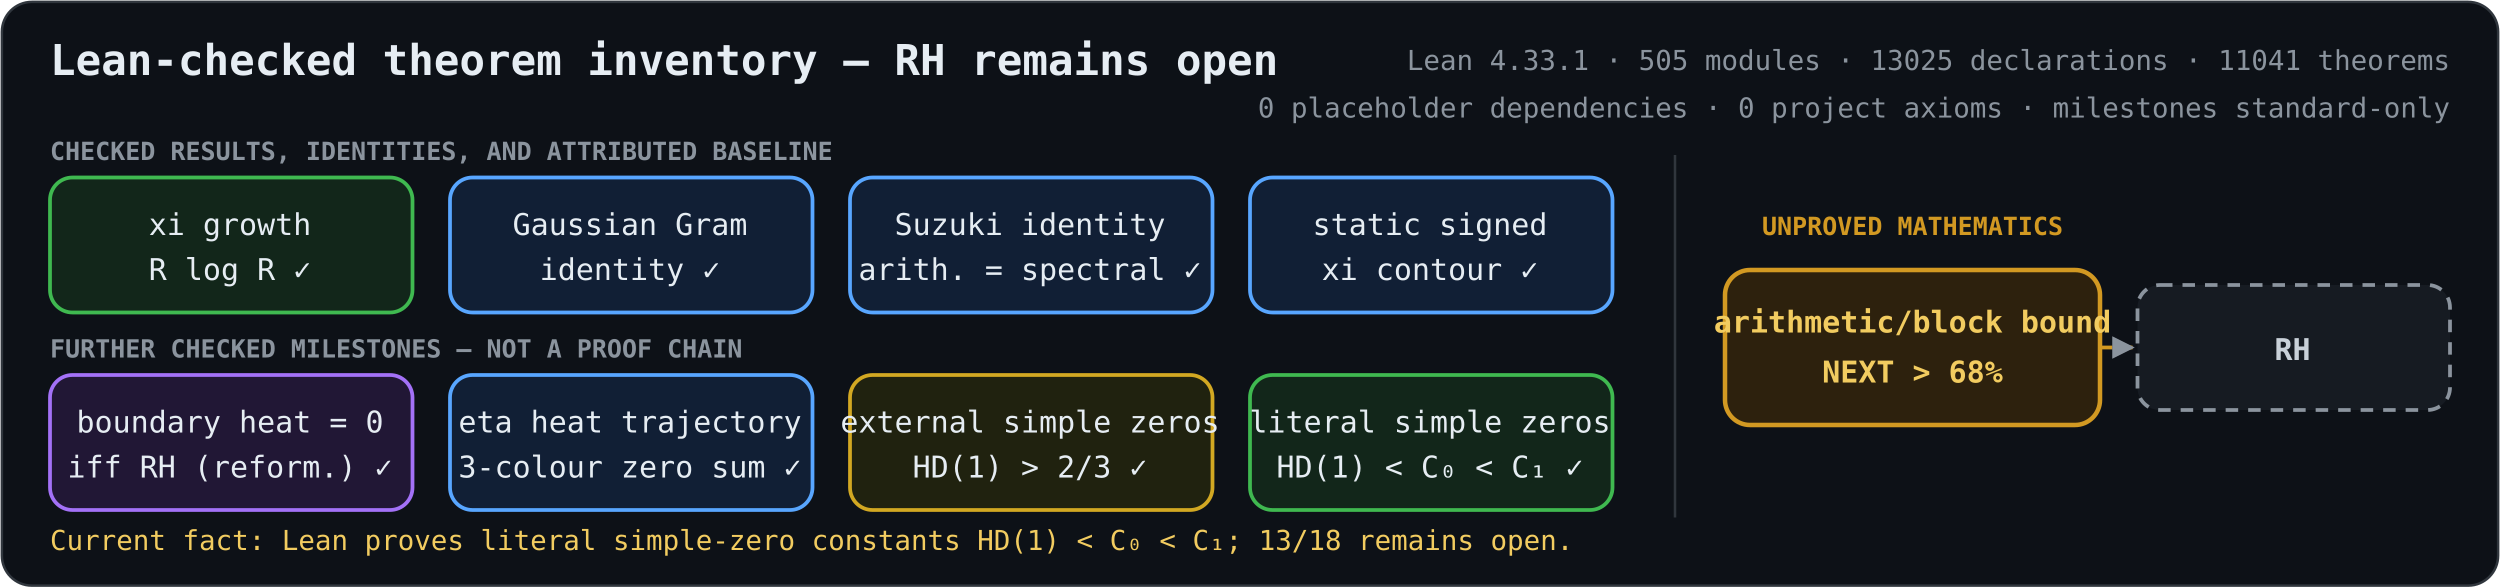
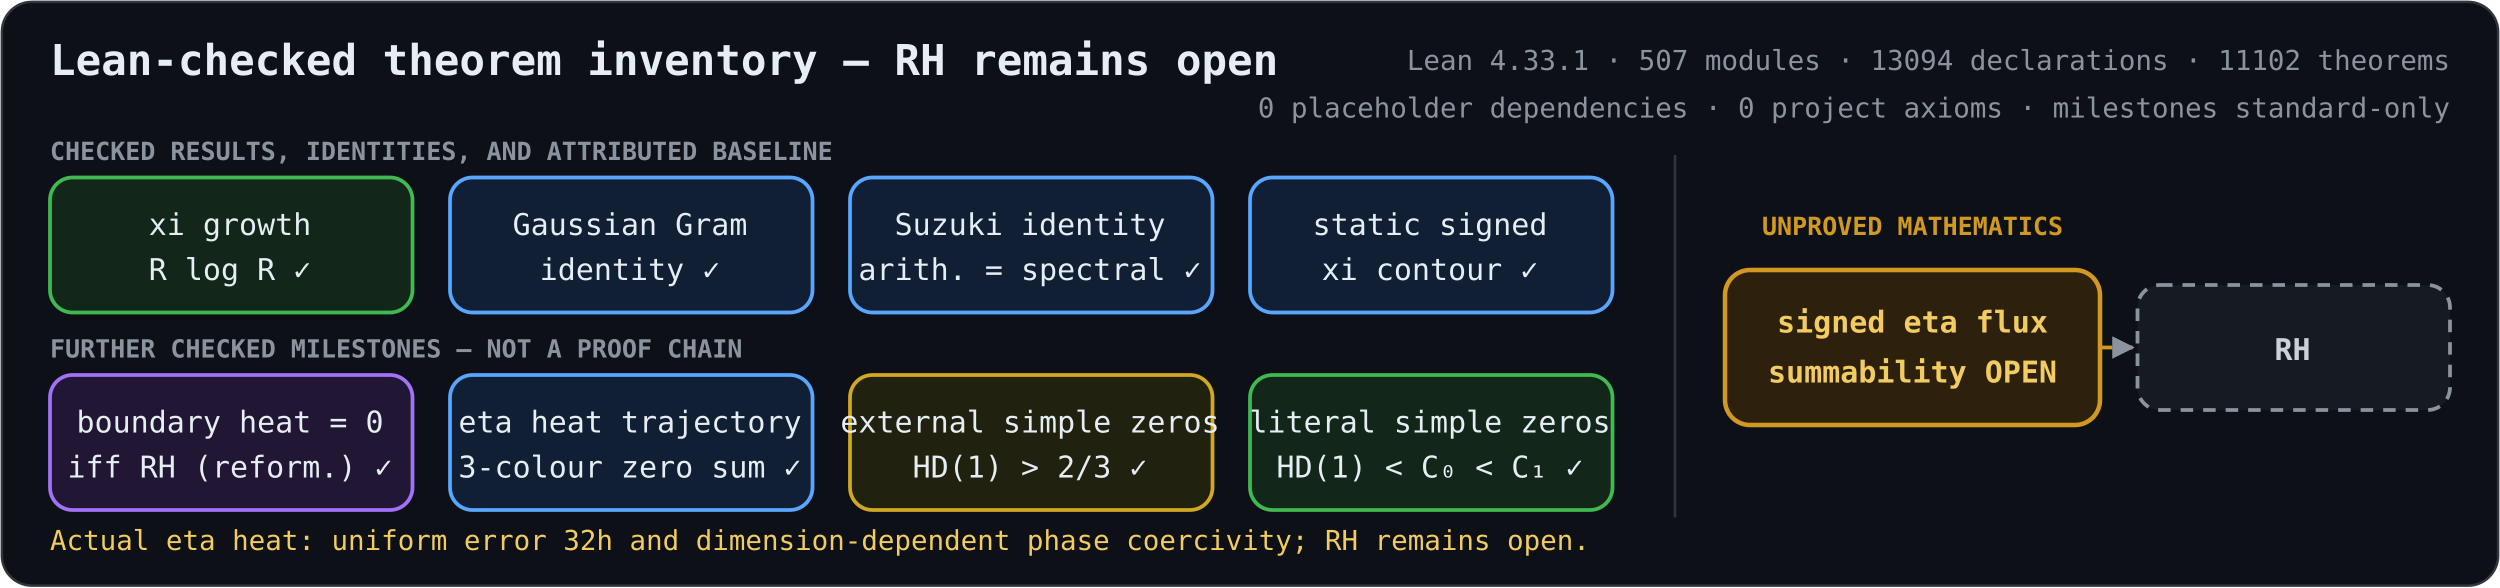
<svg xmlns="http://www.w3.org/2000/svg" role="img" aria-labelledby="title description" viewBox="0 0 1000 235">
  <defs>
    <marker id="arrow" viewBox="0 0 10 10" refX="9" refY="5" markerWidth="6" markerHeight="6" orient="auto-start-reverse">
      <path d="M 0 0 L 10 5 L 0 10 z" fill="#8b949e" />
    </marker>
    <style>
      .bg { fill: #0d1117; stroke: #30363d; }
      text { fill: #e6edf3; font-family: ui-monospace, SFMono-Regular, Menlo, Consolas, monospace; font-size: 12px; text-anchor: middle; }
      .heading { font-size: 17px; font-weight: 700; text-anchor: start; }
      .metrics { fill: #8b949e; font-size: 11px; text-anchor: end; }
      .proved rect { fill: #12261a; stroke: #3fb950; stroke-width: 1.5; }
      .proved.equivalence rect { fill: #211735; stroke: #a371f7; }
      .proved.bridge rect { fill: #111f35; stroke: #58a6ff; }
      .proved.external rect { fill: #20220f; stroke: #d2a822; }
      .open rect { fill: #2d210d; stroke: #d29922; stroke-width: 1.8; }
      .goal rect { fill: #161b22; stroke: #8b949e; stroke-width: 1.5; stroke-dasharray: 5 4; }
      .open text { fill: #f2cc60; font-weight: 700; }
      .goal text { fill: #c9d1d9; font-weight: 700; }
      .open-edge { fill: none; stroke: #d29922; stroke-width: 1.5; stroke-dasharray: 5 4; marker-end: url(#arrow); }
      .section { fill: #8b949e; font-size: 10px; font-weight: 700; text-anchor: start; }
      .gap-label { fill: #d29922; font-size: 10px; font-weight: 700; }
      .frontier { fill: #f2cc60; font-size: 11px; text-anchor: start; }
    </style>
  </defs>
  <rect class="bg" x="0.75" y="0.75" width="998.5" height="233.5" rx="12" />
  <text class="heading" x="20" y="30">Lean-checked theorem inventory — RH remains open</text>
-   <text class="metrics" x="980" y="28">Lean 4.33.1 · 505 modules · 13025 declarations · 11041 theorems</text>
+   <text class="metrics" x="980" y="28">Lean 4.33.1 · 507 modules · 13094 declarations · 11102 theorems</text>
  <text class="metrics" x="980" y="47">0 placeholder dependencies · 0 project axioms · milestones standard-only</text>
  <text class="section" x="20" y="64">CHECKED RESULTS, IDENTITIES, AND ATTRIBUTED BASELINE</text>
  <text class="section" x="20" y="143">FURTHER CHECKED MILESTONES — NOT A PROOF CHAIN</text>
  <line x1="670" y1="62" x2="670" y2="207" stroke="#30363d" />
  <text class="gap-label" x="765" y="94">UNPROVED MATHEMATICS</text>
  <path class="open-edge" d="M840 139 H853" />
  <g class="proved unconditional">
    <rect x="20" y="71" width="145" height="54" rx="9" />
    <text x="92" y="94">xi growth</text>
    <text x="92" y="112">R log R  ✓</text>
  </g>
  <g class="proved bridge">
    <rect x="180" y="71" width="145" height="54" rx="9" />
    <text x="252" y="94">Gaussian Gram</text>
    <text x="252" y="112">identity  ✓</text>
  </g>
  <g class="proved bridge">
    <rect x="340" y="71" width="145" height="54" rx="9" />
    <text x="412" y="94">Suzuki identity</text>
    <text x="412" y="112">arith. = spectral  ✓</text>
  </g>
  <g class="proved bridge">
    <rect x="500" y="71" width="145" height="54" rx="9" />
    <text x="572" y="94">static signed</text>
    <text x="572" y="112">xi contour  ✓</text>
  </g>
  <g class="proved equivalence">
    <rect x="20" y="150" width="145" height="54" rx="9" />
    <text x="92" y="173">boundary heat = 0</text>
    <text x="92" y="191">iff RH (reform.)  ✓</text>
  </g>
  <g class="proved bridge">
    <rect x="180" y="150" width="145" height="54" rx="9" />
    <text x="252" y="173">eta heat trajectory</text>
    <text x="252" y="191">3-colour zero sum  ✓</text>
  </g>
  <g class="proved external">
    <rect x="340" y="150" width="145" height="54" rx="9" />
    <text x="412" y="173">external simple zeros</text>
    <text x="412" y="191">HD(1) &gt; 2/3  ✓</text>
  </g>
  <g class="proved unconditional">
    <rect x="500" y="150" width="145" height="54" rx="9" />
    <text x="572" y="173">literal simple zeros</text>
    <text x="572" y="191">HD(1) &lt; C₀ &lt; C₁  ✓</text>
  </g>
  <g class="open">
    <rect x="690" y="108" width="150" height="62" rx="10" />
-     <text x="765" y="133">arithmetic/block bound</text>
-     <text x="765" y="153">NEXT &gt; 68%</text>
+     <text x="765" y="133">signed eta flux</text>
+     <text x="765" y="153">summability OPEN</text>
  </g>
  <g class="goal">
    <rect x="855" y="114" width="125" height="50" rx="9" />
    <text x="917" y="144">RH</text>
  </g>
-   <text class="frontier" x="20" y="220">Current fact: Lean proves literal simple-zero constants HD(1) &lt; C₀ &lt; C₁; 13/18 remains open.</text>
+   <text class="frontier" x="20" y="220">Actual eta heat: uniform error 32h and dimension-dependent phase coercivity; RH remains open.</text>
</svg>
